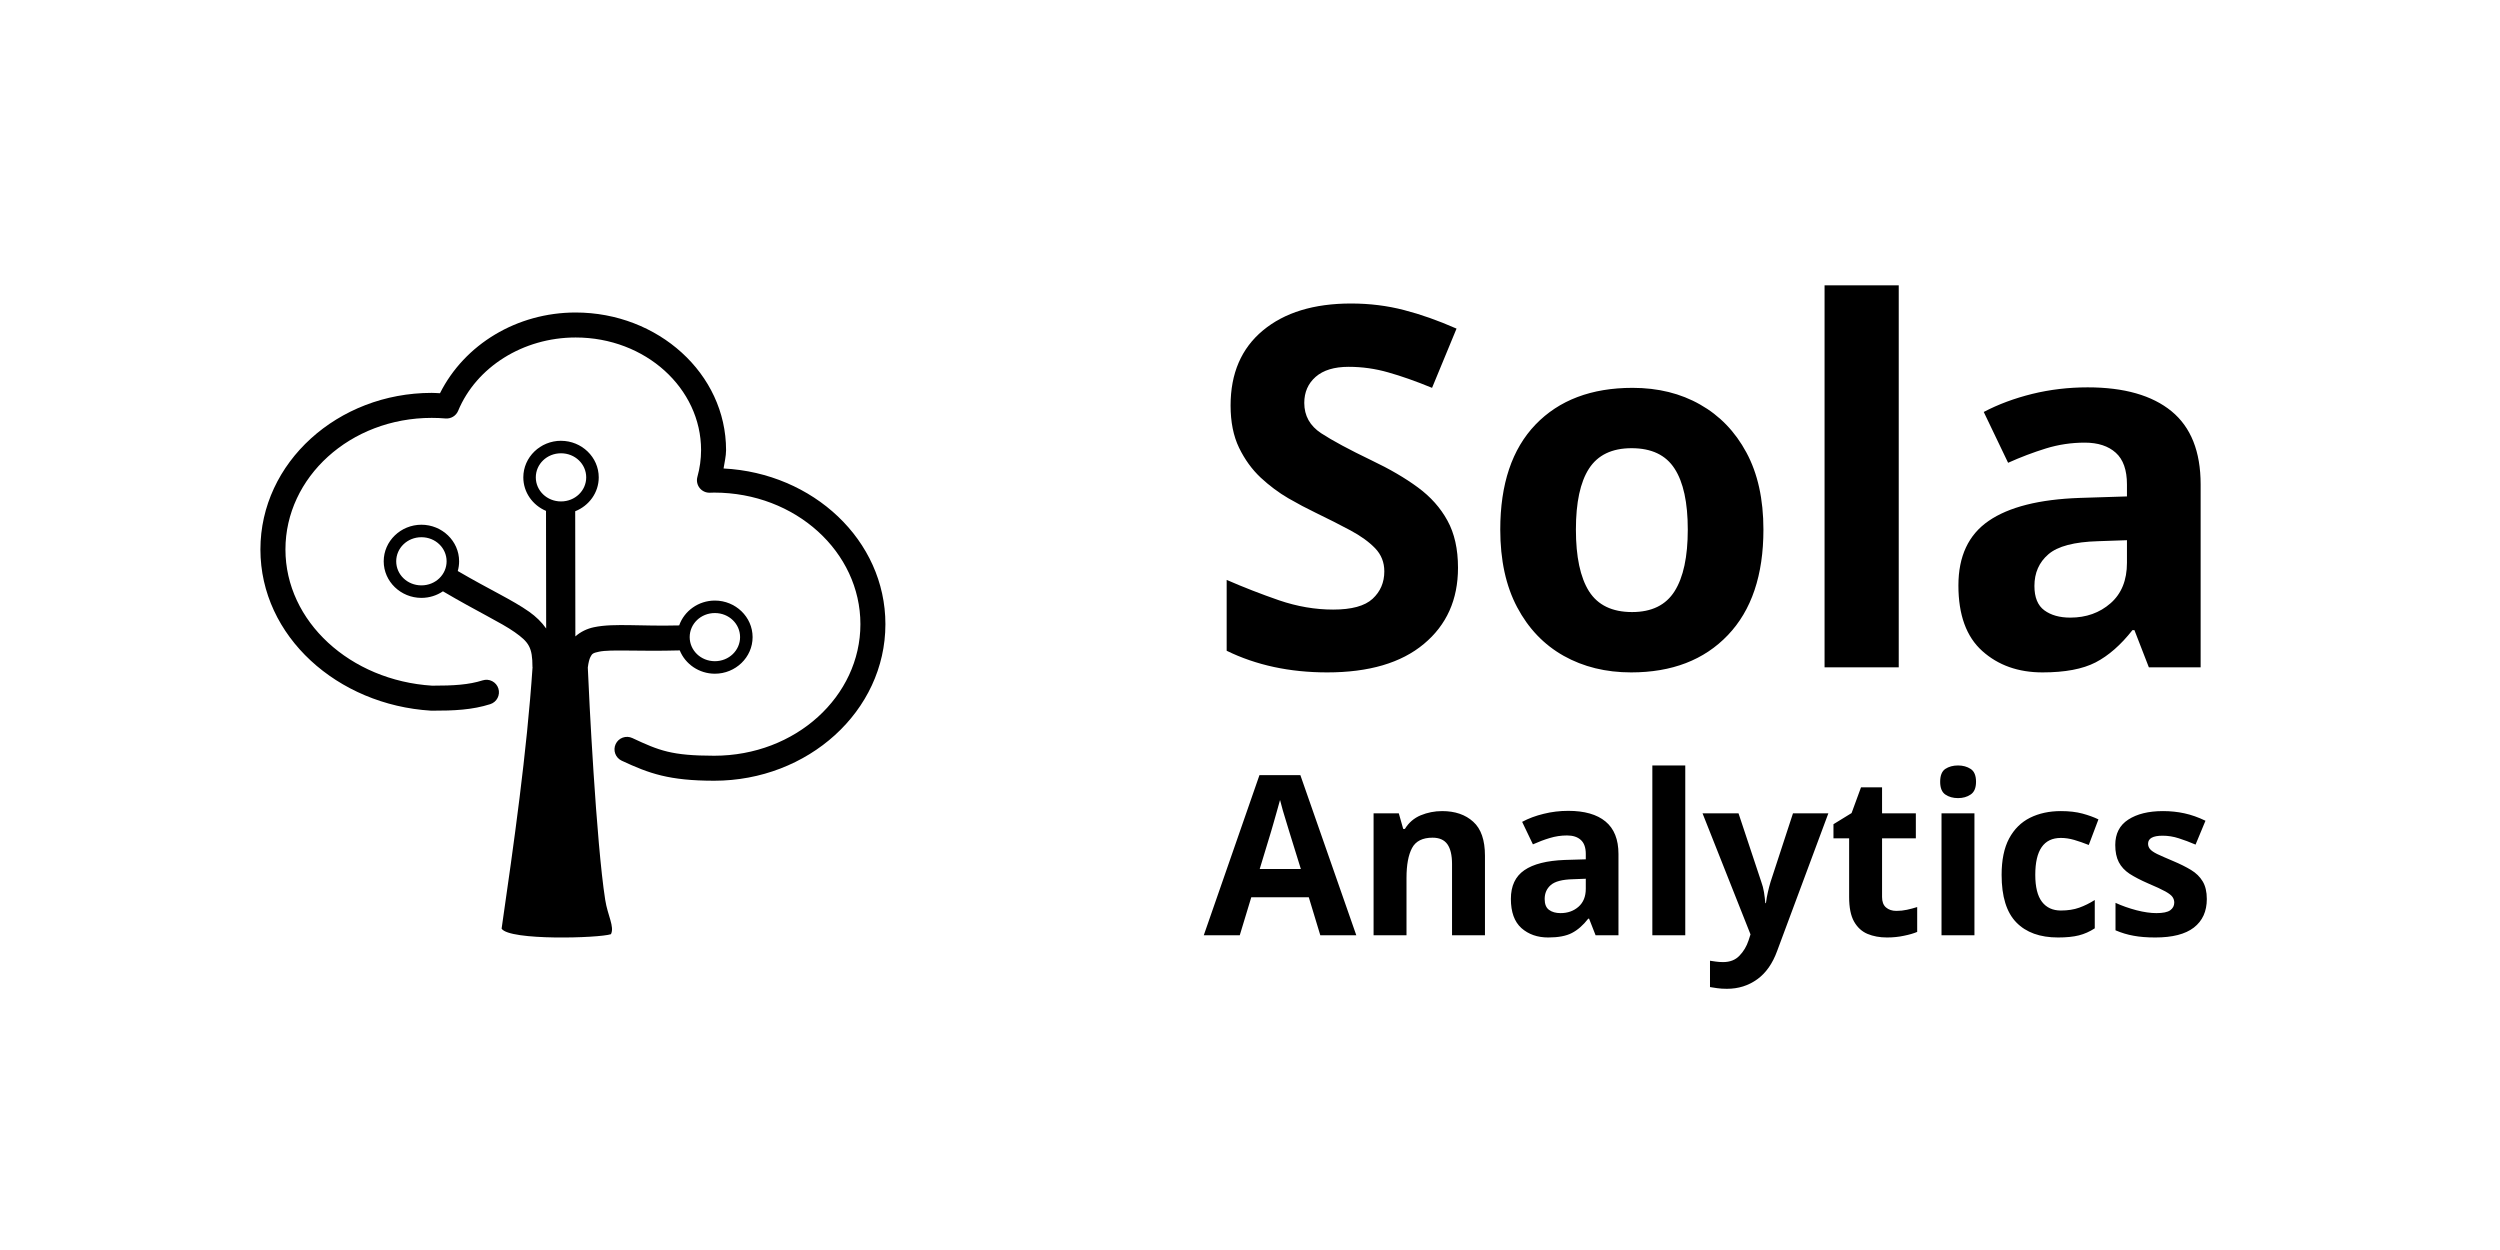
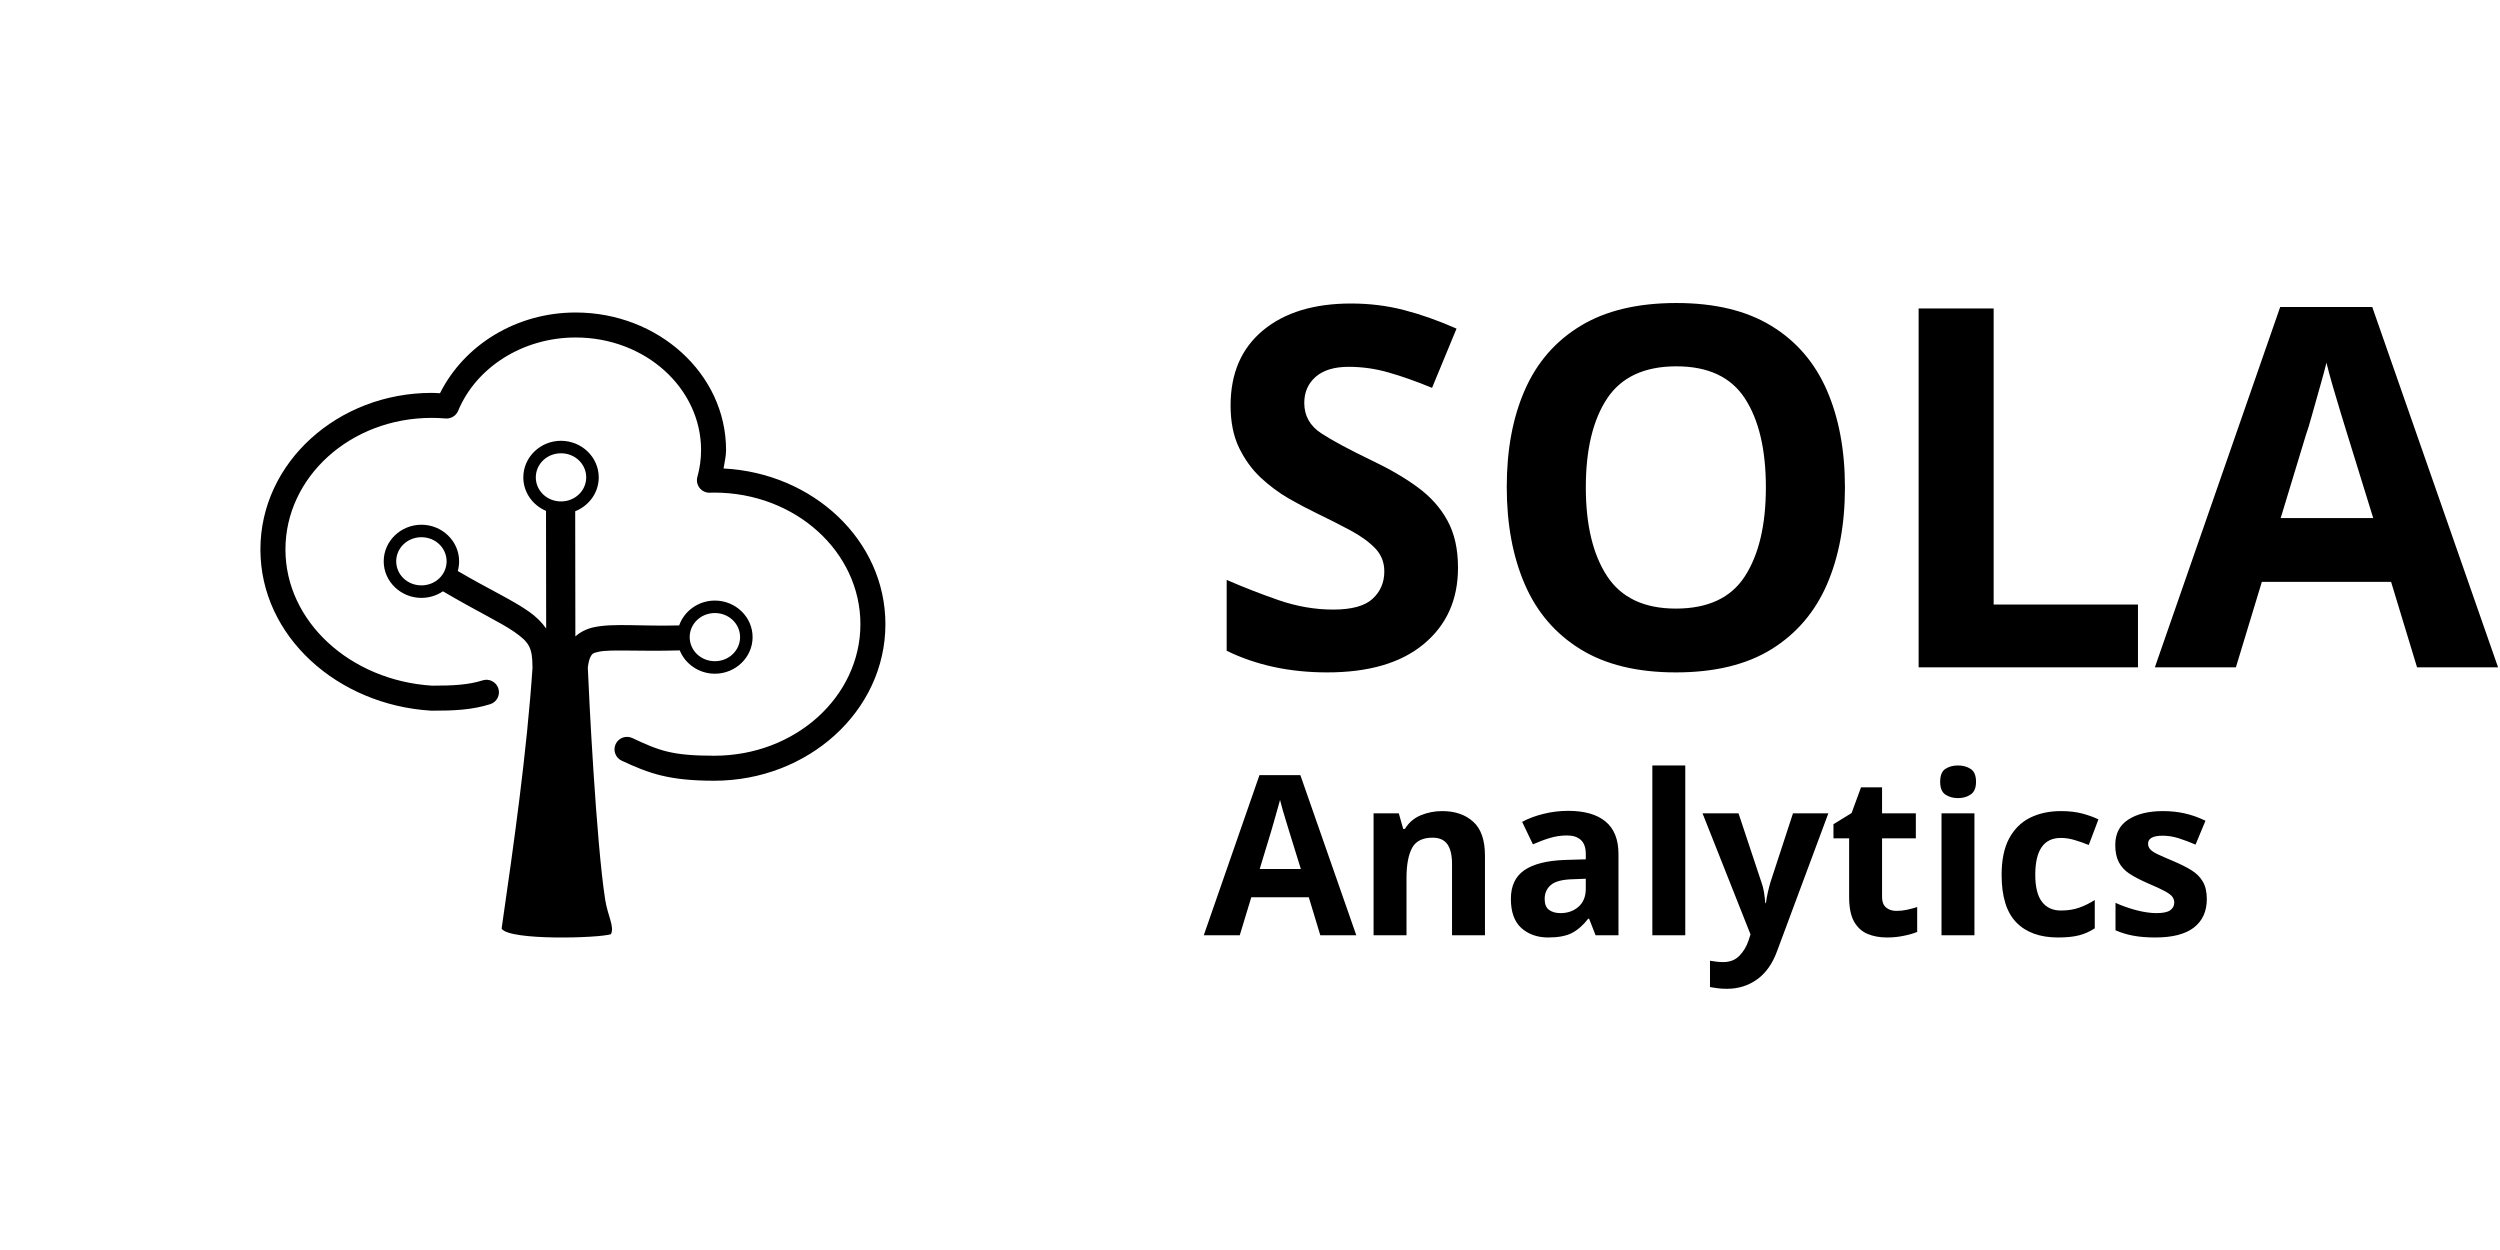
<svg xmlns="http://www.w3.org/2000/svg" xmlns:xlink="http://www.w3.org/1999/xlink" width="1200" height="600" viewBox="0 0 317.5 158.75" version="1.1" id="svg307762">
  <defs id="defs307759">
    <linearGradient id="linearGradient35393">
      <stop style="stop-color:#97caef;stop-opacity:1" offset="0" id="stop35389" />
      <stop style="stop-color:#cafefe;stop-opacity:0;" offset="1" id="stop35391" />
    </linearGradient>
    <linearGradient id="linearGradient31773">
      <stop style="stop-color:#97caef;stop-opacity:1;" offset="0" id="stop31769" />
      <stop style="stop-color:#44ede4;stop-opacity:1" offset="1" id="stop31771" />
    </linearGradient>
    <linearGradient id="linearGradient28095">
      <stop style="stop-color:#cafefe;stop-opacity:1" offset="0" id="stop28091" />
      <stop style="stop-color:#44ede4;stop-opacity:0;" offset="1" id="stop28093" />
    </linearGradient>
    <linearGradient id="linearGradient24909">
      <stop style="stop-color:#cafefe;stop-opacity:1;" offset="0" id="stop24905" />
      <stop style="stop-color:#97caef;stop-opacity:1" offset="1" id="stop24907" />
    </linearGradient>
    <linearGradient id="linearGradient21863">
      <stop style="stop-color:#97caef;stop-opacity:1;" offset="0" id="stop21859" />
      <stop style="stop-color:#44ede4;stop-opacity:1" offset="1" id="stop21861" />
    </linearGradient>
    <linearGradient id="linearGradient15143">
      <stop style="stop-color:#cafefe;stop-opacity:1" offset="0" id="stop15139" />
      <stop style="stop-color:#44ede4;stop-opacity:1" offset="1" id="stop15141" />
    </linearGradient>
    <linearGradient id="linearGradient49849">
      <stop style="stop-color:#cafefe;stop-opacity:1" offset="0" id="stop49845" />
      <stop style="stop-color:#97caef;stop-opacity:1" offset="1" id="stop49847" />
    </linearGradient>
    <linearGradient id="linearGradient41561">
      <stop style="stop-color:#97caef;stop-opacity:1;" offset="0" id="stop41557" />
      <stop style="stop-color:#44ede4;stop-opacity:1" offset="1" id="stop41559" />
    </linearGradient>
    <linearGradient id="linearGradient35493">
      <stop style="stop-color:#cafefe;stop-opacity:1" offset="0" id="stop35489" />
      <stop style="stop-color:#44ede4;stop-opacity:1" offset="1" id="stop35491" />
    </linearGradient>
    <linearGradient id="linearGradient35485">
      <stop style="stop-color:#44ede4;stop-opacity:1;" offset="0" id="stop35481" />
      <stop style="stop-color:#44ede4;stop-opacity:0;" offset="1" id="stop35483" />
    </linearGradient>
    <linearGradient xlink:href="#linearGradient35485" id="linearGradient35487" x1="-68.527" y1="49.742" x2="-65.352" y2="49.742" gradientUnits="userSpaceOnUse" />
    <linearGradient xlink:href="#linearGradient35493" id="linearGradient35495" x1="76.017" y1="13.13" x2="100.928" y2="28.007" gradientUnits="userSpaceOnUse" />
    <linearGradient xlink:href="#linearGradient41561" id="linearGradient41563" x1="101.476" y1="130.444" x2="123.389" y2="117.694" gradientUnits="userSpaceOnUse" />
    <linearGradient xlink:href="#linearGradient49849" id="linearGradient47105" x1="11.642" y1="81.962" x2="11.608" y2="105.922" gradientUnits="userSpaceOnUse" />
    <linearGradient xlink:href="#linearGradient35485" id="linearGradient1178" gradientUnits="userSpaceOnUse" x1="-68.527" y1="49.742" x2="-65.352" y2="49.742" gradientTransform="rotate(90,71.47422,79.50404)" />
    <linearGradient xlink:href="#linearGradient15143" id="linearGradient15145" x1="355.988" y1="78.502" x2="419" y2="113.502" gradientUnits="userSpaceOnUse" />
    <linearGradient xlink:href="#linearGradient21863" id="linearGradient21865" x1="356.395" y1="521.689" x2="419.604" y2="482.689" gradientUnits="userSpaceOnUse" />
    <linearGradient xlink:href="#linearGradient24909" id="linearGradient24911" x1="32" y1="258.5" x2="31.998" y2="335.5" gradientUnits="userSpaceOnUse" />
    <linearGradient xlink:href="#linearGradient28095" id="linearGradient28097" x1="132.821" y1="69.718" x2="132.821" y2="89.297" gradientUnits="userSpaceOnUse" />
    <linearGradient xlink:href="#linearGradient31773" id="linearGradient31775" x1="34.131" y1="129.381" x2="51.329" y2="139.435" gradientUnits="userSpaceOnUse" />
    <linearGradient xlink:href="#linearGradient35393" id="linearGradient35395" x1="32.119" y1="30.509" x2="49.373" y2="20.191" gradientUnits="userSpaceOnUse" />
  </defs>
  <g id="layer2" style="display:none">
    <path style="fill:#f5f5f5;stroke:none;stroke-width:3.175;stroke-linecap:round;stroke-linejoin:round;stroke-miterlimit:10;paint-order:markers fill stroke" id="rect1254" width="423.333" height="158.75" x="0" y="1.8873791e-15" d="m 10,0 h 403.333 a 10,10 45 0 1 10,10 v 138.75 a 10,10 135 0 1 -10,10 L 10,158.75 a 10,10 45 0 1 -10,-10 V 10 A 10,10 135 0 1 10,0 Z" />
  </g>
  <g id="layer8" style="display:none">
    <g id="layer3" style="display:inline">
      <path style="display:inline;fill:#cafefe;fill-opacity:1;stroke:none;stroke-width:0.265px;stroke-linecap:butt;stroke-linejoin:miter;stroke-opacity:1" d="M 79.363,79.441 79.376,0.212 10.586,39.818 l 10e-6,79.213" id="path989" transform="translate(-8.995838)" />
      <path style="display:inline;fill:#97caef;fill-opacity:1;stroke:none;stroke-width:0.265px;stroke-linecap:butt;stroke-linejoin:miter;stroke-opacity:1" d="M 148.166,119.031 79.376,158.638 10.586,119.031 79.363,79.441" id="path991" transform="translate(-8.995838)" />
      <path style="display:inline;fill:#44ede4;fill-opacity:1;stroke:none;stroke-width:0.265px;stroke-linecap:butt;stroke-linejoin:miter;stroke-opacity:1" d="m 79.376,0.212 -0.013,79.229 68.803,39.59 -1e-5,-79.213" id="path993" transform="translate(-8.995838)" />
    </g>
    <g id="layer1" transform="translate(-8.995838)" style="display:inline">
      <path style="display:inline;fill:none;fill-opacity:1;fill-rule:evenodd;stroke:#f5f5f5;stroke-width:6.19;stroke-linecap:square;stroke-linejoin:miter;stroke-miterlimit:10;stroke-dasharray:none;stroke-dashoffset:0;stroke-opacity:1;paint-order:fill markers stroke" id="path995" transform="matrix(-0.5136362,0,0,-0.5122201,260.152,181.8555)" d="m 343.294,349.62 -116.607,-67.323 a 17.321,17.321 60 0 1 -8.66,-15 l -2e-5,-134.646 a 17.321,17.321 120 0 1 8.66,-15 L 343.294,50.327 a 17.321,17.321 180 0 1 17.32,-3e-6 l 116.607,67.323 a 17.321,17.321 60 0 1 8.66,15 l 2e-5,134.646 a 17.321,17.321 120 0 1 -8.66,15 l -116.607,67.323 a 17.321,17.321 180 0 1 -17.321,0 z" />
      <path style="display:inline;fill:#f5f5f5;fill-opacity:1;fill-rule:evenodd;stroke:#f5f5f5;stroke-width:7.632;stroke-linecap:square;stroke-linejoin:miter;stroke-miterlimit:10;stroke-dasharray:none;stroke-dashoffset:0;stroke-opacity:1;paint-order:fill markers stroke" id="path1001" transform="matrix(-0.416182,0,0,-0.415874,225.8005,162.5914)" d="m 343.294,349.62 -116.607,-67.323 a 17.321,17.321 60 0 1 -8.66,-15 l -2e-5,-134.646 a 17.321,17.321 120 0 1 8.66,-15 L 343.294,50.327 a 17.321,17.321 180 0 1 17.32,-3e-6 l 116.607,67.323 a 17.321,17.321 60 0 1 8.66,15 l 2e-5,134.646 a 17.321,17.321 120 0 1 -8.66,15 l -116.607,67.323 a 17.321,17.321 180 0 1 -17.321,0 z" />
    </g>
    <g id="layer6" style="display:inline">
      <g id="g14148" transform="matrix(0.9921859,0,0,0.9644741,-6.870369,1.908388)" style="display:inline;stroke-width:1.022">
        <path style="display:inline;fill:none;stroke:#2167ba;stroke-width:3.787;stroke-linecap:butt;stroke-linejoin:miter;stroke-miterlimit:4;stroke-dasharray:none;stroke-opacity:1" d="m 78.985,94.992 -0.039,-30.532" id="path1007" />
        <path style="display:inline;fill:#2167ba;fill-opacity:1;stroke:none;stroke-width:2.164;stroke-linecap:butt;stroke-linejoin:miter;stroke-miterlimit:4;stroke-dasharray:none;stroke-opacity:1" d="m 75.375,85.646 c 2.371,-0.017 4.873,-0.03 7.041,-0.03 0.102,2.948 1.063,23.143 2.238,30.886 0.318,2.101 1.21,3.539 0.735,4.53 -1.522,0.526 -12.999,0.867 -13.988,-0.73 1.576,-11.228 3.25,-23.379 3.974,-34.658 z" id="path1009" />
        <path style="display:inline;fill:none;stroke:#2167ba;stroke-width:3.246;stroke-linecap:butt;stroke-linejoin:miter;stroke-miterlimit:4;stroke-dasharray:none;stroke-opacity:1" d="m 80.721,87.93 c 0,-7.756 2.725,-5.513 14.362,-5.953" id="path1011" />
        <path style="display:inline;fill:none;stroke:#2167ba;stroke-width:3.246;stroke-linecap:butt;stroke-linejoin:miter;stroke-miterlimit:4;stroke-dasharray:none;stroke-opacity:1" d="m 76.948,85.836 c 0,-5.851 -3.588,-6.049 -12.82,-11.737" id="path1013" />
        <ellipse style="display:inline;fill:none;fill-opacity:1;stroke:#2167ba;stroke-width:1.623;stroke-linecap:round;stroke-linejoin:round;stroke-miterlimit:4;stroke-dasharray:none;stroke-opacity:1;paint-order:markers fill stroke" id="ellipse1015" cx="61.142" cy="71.918" rx="4.024" ry="3.995" />
        <ellipse style="display:inline;fill:none;fill-opacity:1;stroke:#2167ba;stroke-width:1.623;stroke-linecap:round;stroke-linejoin:round;stroke-miterlimit:4;stroke-dasharray:none;stroke-opacity:1;paint-order:markers fill stroke" id="ellipse1017" cy="60.861" cx="79.002" rx="4.024" ry="3.995" />
        <ellipse style="display:inline;fill:none;fill-opacity:1;stroke:#2167ba;stroke-width:1.623;stroke-linecap:round;stroke-linejoin:round;stroke-miterlimit:4;stroke-dasharray:none;stroke-opacity:1;paint-order:markers fill stroke" id="ellipse1019" cy="81.905" cx="98.685" rx="4.024" ry="3.995" />
        <path id="path1021" style="display:inline;fill:none;fill-opacity:0;stroke:#2167ba;stroke-width:3.246;stroke-linecap:round;stroke-linejoin:round;stroke-miterlimit:4;stroke-dasharray:none;stroke-opacity:1;paint-order:markers fill stroke" d="m 87.443,96.687 c 3.492,1.68 5.543,2.478 11.146,2.486 11.218,8e-5 20.312,-8.495 20.312,-18.975 -9e-5,-10.48 -9.094,-18.975 -20.312,-18.975 -0.2,0.004 -0.4,0.009 -0.6,0.017 0.348,-1.298 0.525,-2.63 0.529,-3.968 -9e-5,-9.101 -7.901,-16.478 -17.647,-16.478 v 0 c -7.345,0.003 -13.919,4.253 -16.508,10.671 -0.633,-0.056 -1.268,-0.083 -1.904,-0.083 -11.218,-8.7e-5 -20.312,8.495 -20.312,18.975 9e-5,10.48 9.094,18.887 20.312,19.592 2.84,0.004 4.958,-0.111 7.003,-0.78" />
      </g>
    </g>
    <g id="layer4" style="display:inline">
      <path style="display:inline;fill:none;stroke:#000000;stroke-width:0.265px;stroke-linecap:butt;stroke-linejoin:miter;stroke-opacity:1" d="M 148.166,39.818 10.586,119.031 v 0" id="path12568" transform="translate(-8.995838)" />
      <path style="display:inline;fill:none;stroke:#000000;stroke-width:0.265px;stroke-linecap:butt;stroke-linejoin:miter;stroke-opacity:1" d="M 79.376,0.212 79.376,158.638" id="path13863" transform="translate(-8.995838)" />
      <path style="display:inline;fill:none;stroke:#000000;stroke-width:0.265px;stroke-linecap:butt;stroke-linejoin:miter;stroke-opacity:1" d="M 10.586,39.818 148.166,119.031" id="path14058" transform="translate(-8.995838)" />
    </g>
  </g>
  <g id="layer9" style="display:none">
    <g id="g53818" transform="translate(-8.995838)" style="display:inline">
      <path style="display:inline;fill:#f5f5f5;fill-opacity:1;fill-rule:evenodd;stroke:#f5f5f5;stroke-width:7.632;stroke-linecap:square;stroke-linejoin:miter;stroke-miterlimit:10;stroke-dasharray:none;stroke-dashoffset:0;stroke-opacity:1;paint-order:fill markers stroke" id="path53816" transform="matrix(-0.416182,0,0,-0.415874,226.9119,162.7166)" d="m 334.633,344.62 -99.287,-57.323 a 34.641,34.641 60 0 1 -17.321,-30 l -1e-5,-114.646 a 34.641,34.641 120 0 1 17.32,-30 l 99.287,-57.323 a 34.641,34.641 180 0 1 34.641,-5e-6 l 99.287,57.323 a 34.641,34.641 60 0 1 17.321,30 l 2e-5,114.646 a 34.641,34.641 120 0 1 -17.321,30 l -99.287,57.323 a 34.641,34.641 180 0 1 -34.641,0 z" />
    </g>
    <g id="g17947" transform="translate(-8.995838)" style="display:inline">
      <path style="display:inline;fill:#f5f5f5;fill-opacity:1;fill-rule:evenodd;stroke:#f5f5f5;stroke-width:8.507;stroke-linecap:square;stroke-linejoin:miter;stroke-miterlimit:10;stroke-dasharray:none;stroke-dashoffset:0;stroke-opacity:1;paint-order:fill markers stroke" id="path17945" transform="matrix(-0.373378,0,0,-0.3731017,211.935,154.1633)" d="m 334.633,344.62 -99.287,-57.323 a 34.641,34.641 60 0 1 -17.321,-30 l -1e-5,-114.646 a 34.641,34.641 120 0 1 17.32,-30 l 99.287,-57.323 a 34.641,34.641 180 0 1 34.641,-5e-6 l 99.287,57.323 a 34.641,34.641 60 0 1 17.321,30 l 2e-5,114.646 a 34.641,34.641 120 0 1 -17.321,30 l -99.287,57.323 a 34.641,34.641 180 0 1 -34.641,0 z" />
    </g>
    <g id="g31470" style="display:inline">
      <path id="path31462" style="display:inline;fill:url(#linearGradient47105);fill-opacity:1;stroke:none;stroke-width:0.265px;stroke-linecap:butt;stroke-linejoin:miter;stroke-opacity:1" d="m 71.437,2.646 c -2.863,9.11e-5 -5.726,0.74 -8.293,2.219 L 10.939,34.95 C 5.805,37.909 2.646,43.372 2.646,49.29 v 60.171 c 0,2.959 0.79,5.804 2.221,8.279 l 17.099,-9.852 a 13.24,13.243 0 0 1 -1.759,-6.584 V 57.475 a 13.24,13.243 0 0 1 6.62,-11.469 l 37.949,-21.914 a 13.24,13.243 0 0 1 6.657,-1.77 z" />
      <path id="path31464" style="display:inline;fill:url(#linearGradient41563);fill-opacity:1;stroke:none;stroke-width:0.265px;stroke-linecap:butt;stroke-linejoin:miter;stroke-opacity:1" d="m 120.849,107.858 a 13.24,13.243 0 0 1 -4.882,4.914 l -37.949,21.914 a 13.24,13.243 0 0 1 -13.24,0 l -37.949,-21.914 a 13.24,13.243 0 0 1 -4.862,-4.885 l -17.099,9.852 c 1.432,2.475 3.505,4.581 6.072,6.06 l 26.102,15.043 26.102,15.043 c 2.567,1.479 5.431,2.219 8.294,2.219 2.863,0 5.725,-0.74 8.293,-2.219 l 26.102,-15.043 26.102,-15.043 c 2.567,-1.479 4.64,-3.584 6.072,-6.059 z" />
      <path id="path31466" style="display:inline;fill:url(#linearGradient35495);fill-opacity:1;stroke:none;stroke-width:0.265px;stroke-linecap:butt;stroke-linejoin:miter;stroke-opacity:1" d="m 71.437,2.646 -0.003,19.676 a 13.24,13.243 0 0 1 6.583,1.77 l 37.949,21.914 a 13.24,13.243 0 0 1 6.62,11.469 v 43.829 a 13.24,13.243 0 0 1 -1.74,6.553 l 17.161,9.884 c 1.432,-2.475 2.222,-5.321 2.222,-8.28 V 49.29 c -1e-5,-5.918 -3.159,-11.381 -8.294,-14.339 L 105.833,19.908 79.731,4.865 C 77.163,3.385 74.3,2.646 71.437,2.646 Z" />
    </g>
  </g>
  <g id="g1424" style="display:none">
    <g id="g74272">
      <path id="path1418" style="display:inline;fill:#cafefe;fill-opacity:1;stroke:none;stroke-width:1px;stroke-linecap:butt;stroke-linejoin:miter;stroke-opacity:1" d="m 269.998,10 c -10.82,3.44e-4 -21.64,2.795 -31.342,8.387 L 41.346,132.096 C 21.941,143.279 10,163.925 10,186.291 V 413.711 C 10,424.894 12.984,435.645 18.395,445 L 66.336,417.379 A 54.489,54.449 0 0 1 59.342,390.773 V 210.57 A 54.489,54.449 0 0 1 86.586,163.416 L 242.762,73.314 a 54.489,54.449 0 0 1 27.227,-7.293 z" transform="scale(0.2645833)" />
      <path id="path1420" style="display:inline;fill:#97caef;fill-opacity:1;stroke:none;stroke-width:1px;stroke-linecap:butt;stroke-linejoin:miter;stroke-opacity:1" d="M 66.336,417.379 18.395,445 c 5.411,9.355 13.249,17.313 22.951,22.904 l 98.656,56.855 98.654,56.854 c 9.702,5.592 20.524,8.387 31.346,8.387 10.821,0 21.639,-2.795 31.342,-8.387 l 98.654,-56.854 98.656,-56.855 c 9.701,-5.591 17.538,-13.547 22.949,-22.9 l -47.902,-27.59 a 54.489,54.449 0 0 1 -20.275,20.514 L 297.25,528.027 a 54.489,54.449 0 0 1 -54.488,0 L 86.586,437.928 a 54.489,54.449 0 0 1 -20.25,-20.549 z" transform="scale(0.2645833)" />
      <path id="path1422" style="display:inline;fill:#44ede4;fill-opacity:1;stroke:none;stroke-width:1px;stroke-linecap:butt;stroke-linejoin:miter;stroke-opacity:1" d="m 269.998,10 -0.01,56.021 A 54.489,54.449 0 0 1 297.25,73.314 l 156.176,90.102 a 54.489,54.449 0 0 1 27.244,47.154 v 180.203 a 54.489,54.449 0 0 1 -6.973,26.641 l 47.906,27.59 C 527.016,435.648 530,424.896 530,413.711 V 186.291 c -4e-5,-22.366 -11.941,-43.012 -31.346,-54.195 L 399.998,75.24 301.344,18.387 C 291.641,12.795 280.82,10 269.998,10 Z" transform="scale(0.2645833)" />
    </g>
  </g>
  <g id="layer10" style="display:none">
    <g id="layer11" style="display:inline">
      <g id="g74280" style="display:inline">
        <path id="path74274" style="display:inline;fill:#cafefe;fill-opacity:1;stroke:none;stroke-width:1px;stroke-linecap:butt;stroke-linejoin:miter;stroke-opacity:1" d="m 269.998,10 c -10.82,3.44e-4 -21.64,2.795 -31.342,8.387 L 41.346,132.096 C 21.941,143.279 10,163.925 10,186.291 V 413.711 C 10,424.894 12.984,435.645 18.395,445 L 66.336,417.379 A 54.489,54.449 0 0 1 59.342,390.773 V 210.57 A 54.489,54.449 0 0 1 86.586,163.416 L 242.762,73.314 a 54.489,54.449 0 0 1 27.227,-7.293 z" transform="scale(0.2645833)" />
        <path id="path74276" style="display:inline;fill:#97caef;fill-opacity:1;stroke:none;stroke-width:1px;stroke-linecap:butt;stroke-linejoin:miter;stroke-opacity:1" d="M 66.336,417.379 18.395,445 c 5.411,9.355 13.249,17.313 22.951,22.904 l 98.656,56.855 98.654,56.854 c 9.702,5.592 20.524,8.387 31.346,8.387 10.821,0 21.639,-2.795 31.342,-8.387 l 98.654,-56.854 98.656,-56.855 c 9.701,-5.591 17.538,-13.547 22.949,-22.9 l -47.902,-27.59 a 54.489,54.449 0 0 1 -20.275,20.514 L 297.25,528.027 a 54.489,54.449 0 0 1 -54.488,0 L 86.586,437.928 a 54.489,54.449 0 0 1 -20.25,-20.549 z" transform="scale(0.2645833)" />
        <path id="path74278" style="display:inline;fill:#44ede4;fill-opacity:1;stroke:none;stroke-width:1px;stroke-linecap:butt;stroke-linejoin:miter;stroke-opacity:1" d="m 269.998,10 -0.01,56.021 A 54.489,54.449 0 0 1 297.25,73.314 l 156.176,90.102 a 54.489,54.449 0 0 1 27.244,47.154 v 180.203 a 54.489,54.449 0 0 1 -6.973,26.641 l 47.906,27.59 C 527.016,435.648 530,424.896 530,413.711 V 186.291 c -4e-5,-22.366 -11.941,-43.012 -31.346,-54.195 L 399.998,75.24 301.344,18.387 C 291.641,12.795 280.82,10 269.998,10 Z" transform="scale(0.2645833)" />
      </g>
    </g>
    <g id="g14974" style="display:inline">
      <g id="g14972" style="display:inline">
        <path id="path14966" style="display:inline;fill:url(#linearGradient24911);fill-opacity:1;stroke:none;stroke-width:1px;stroke-linecap:butt;stroke-linejoin:miter;stroke-opacity:1" d="m 269.998,10 c -10.82,3.44e-4 -21.64,2.795 -31.342,8.387 L 41.346,132.096 C 21.941,143.279 10,163.925 10,186.291 V 413.711 C 10,424.894 12.984,435.645 18.395,445 L 66.336,417.379 A 54.489,54.449 0 0 1 59.342,390.773 V 210.57 A 54.489,54.449 0 0 1 86.586,163.416 L 242.762,73.314 a 54.489,54.449 0 0 1 27.227,-7.293 z" transform="scale(0.2645833)" />
        <path id="path14968" style="display:inline;fill:url(#linearGradient21865);fill-opacity:1;stroke:none;stroke-width:1px;stroke-linecap:butt;stroke-linejoin:miter;stroke-opacity:1" d="M 66.336,417.379 18.395,445 c 5.411,9.355 13.249,17.313 22.951,22.904 l 98.656,56.855 98.654,56.854 c 9.702,5.592 20.524,8.387 31.346,8.387 10.821,0 21.639,-2.795 31.342,-8.387 l 98.654,-56.854 98.656,-56.855 c 9.701,-5.591 17.538,-13.547 22.949,-22.9 l -47.902,-27.59 a 54.489,54.449 0 0 1 -20.275,20.514 L 297.25,528.027 a 54.489,54.449 0 0 1 -54.488,0 L 86.586,437.928 a 54.489,54.449 0 0 1 -20.25,-20.549 z" transform="scale(0.2645833)" />
        <path id="path14970" style="display:inline;fill:url(#linearGradient15145);fill-opacity:1;stroke:none;stroke-width:1px;stroke-linecap:butt;stroke-linejoin:miter;stroke-opacity:1" d="m 269.998,10 -0.01,56.021 A 54.489,54.449 0 0 1 297.25,73.314 l 156.176,90.102 a 54.489,54.449 0 0 1 27.244,47.154 v 180.203 a 54.489,54.449 0 0 1 -6.973,26.641 l 47.906,27.59 C 527.016,435.648 530,424.896 530,413.711 V 186.291 c -4e-5,-22.366 -11.941,-43.012 -31.346,-54.195 L 399.998,75.24 301.344,18.387 C 291.641,12.795 280.82,10 269.998,10 Z" transform="scale(0.2645833)" />
      </g>
    </g>
    <g id="g1354" style="display:inline">
      <path id="path1346" style="display:inline;fill:#44ede4;fill-opacity:1;stroke:none;stroke-width:0.265px;stroke-linecap:butt;stroke-linejoin:miter;stroke-opacity:1" d="m 71.438,156.104 c 2.863,-9e-5 5.726,-0.74 8.293,-2.219 l 52.205,-30.085 c 5.134,-2.959 8.294,-8.421 8.294,-14.339 V 49.289 c 0,-2.959 -0.789,-5.803 -2.221,-8.279 l -12.684,7.308 a 14.417,14.406 0 0 1 1.851,7.039 v 47.679 a 14.417,14.406 0 0 1 -7.208,12.476 l -41.322,23.839 a 14.417,14.406 0 0 1 -7.204,1.93 z" />
      <path id="path1348" style="display:inline;fill:#cafefe;fill-opacity:1;stroke:none;stroke-width:0.265px;stroke-linecap:butt;stroke-linejoin:miter;stroke-opacity:1" d="m 125.324,48.318 12.684,-7.308 c -1.432,-2.475 -3.505,-4.581 -6.072,-6.06 L 105.833,19.907 79.731,4.865 c -2.567,-1.479 -5.43,-2.219 -8.294,-2.219 -2.863,0 -5.725,0.74 -8.293,2.219 L 37.042,19.907 10.939,34.95 c -2.567,1.479 -4.64,3.584 -6.072,6.059 l 12.674,7.3 a 14.417,14.406 0 0 1 5.365,-5.428 L 64.228,19.043 a 14.417,14.406 0 0 1 14.417,0 L 119.966,42.882 a 14.417,14.406 0 0 1 5.358,5.437 z" />
      <path id="path1350" style="display:inline;fill:#97caef;fill-opacity:1;stroke:none;stroke-width:0.265px;stroke-linecap:butt;stroke-linejoin:miter;stroke-opacity:1" d="m 71.438,156.104 0.003,-14.822 a 14.417,14.406 0 0 1 -7.213,-1.93 L 22.906,115.513 A 14.417,14.406 0 0 1 15.698,103.037 V 55.358 a 14.417,14.406 0 0 1 1.845,-7.049 L 4.867,41.009 C 3.435,43.485 2.646,46.33 2.646,49.289 V 109.46 c 1.06e-5,5.918 3.159,11.38 8.294,14.339 l 26.103,15.043 26.102,15.042 c 2.567,1.48 5.43,2.219 8.294,2.219 z" />
    </g>
    <g id="g27531" style="display:none">
      <path id="path27525" style="display:inline;fill:url(#linearGradient28097);fill-opacity:1;stroke:none;stroke-width:0.265px;stroke-linecap:butt;stroke-linejoin:miter;stroke-opacity:1" d="m 71.438,156.104 c 2.863,-9e-5 5.726,-0.74 8.293,-2.219 l 52.205,-30.085 c 5.134,-2.959 8.294,-8.421 8.294,-14.339 V 49.289 c 0,-2.959 -0.789,-5.803 -2.221,-8.279 l -12.684,7.308 a 14.417,14.406 0 0 1 1.851,7.039 v 47.679 a 14.417,14.406 0 0 1 -7.208,12.476 l -41.322,23.839 a 14.417,14.406 0 0 1 -7.204,1.93 z" />
      <path id="path27527" style="display:inline;fill:url(#linearGradient35395);fill-opacity:1;stroke:none;stroke-width:0.265px;stroke-linecap:butt;stroke-linejoin:miter;stroke-opacity:1" d="m 125.324,48.318 12.684,-7.308 c -1.432,-2.475 -3.505,-4.581 -6.072,-6.06 L 105.833,19.907 79.731,4.865 c -2.567,-1.479 -5.43,-2.219 -8.294,-2.219 -2.863,0 -5.725,0.74 -8.293,2.219 L 37.042,19.907 10.939,34.95 c -2.567,1.479 -4.64,3.584 -6.072,6.059 l 12.674,7.3 a 14.417,14.406 0 0 1 5.365,-5.428 L 64.228,19.043 a 14.417,14.406 0 0 1 14.417,0 L 119.966,42.882 a 14.417,14.406 0 0 1 5.358,5.437 z" />
      <path id="path27529" style="display:inline;fill:url(#linearGradient31775);fill-opacity:1;stroke:none;stroke-width:0.265px;stroke-linecap:butt;stroke-linejoin:miter;stroke-opacity:1" d="m 71.438,156.104 0.003,-14.822 a 14.417,14.406 0 0 1 -7.213,-1.93 L 22.906,115.513 A 14.417,14.406 0 0 1 15.698,103.037 V 55.358 a 14.417,14.406 0 0 1 1.845,-7.049 L 4.867,41.009 C 3.435,43.485 2.646,46.33 2.646,49.289 V 109.46 c 1.06e-5,5.918 3.159,11.38 8.294,14.339 l 26.103,15.043 26.102,15.042 c 2.567,1.48 5.43,2.219 8.294,2.219 z" />
    </g>
    <g id="layer12" style="display:none">
      <path id="path74294" style="display:inline;fill:#97caef;fill-opacity:1;stroke:none;stroke-width:0.265px;stroke-linecap:butt;stroke-linejoin:miter;stroke-opacity:1" d="m 71.437,2.646 c -2.863,9.1e-5 -5.726,0.74 -8.293,2.219 L 10.939,34.95 C 5.805,37.909 2.646,43.372 2.646,49.289 v 60.172 c 0,2.959 0.789,5.803 2.221,8.279 L 17.551,110.431 A 14.417,14.406 0 0 1 15.701,103.392 V 55.713 A 14.417,14.406 0 0 1 22.909,43.237 L 64.231,19.398 a 14.417,14.406 0 0 1 7.204,-1.93 z" />
      <path id="path74296" style="display:inline;fill:#44ede4;fill-opacity:1;stroke:none;stroke-width:0.265px;stroke-linecap:butt;stroke-linejoin:miter;stroke-opacity:1" d="m 17.551,110.431 -12.684,7.308 c 1.432,2.475 3.505,4.581 6.072,6.06 l 26.103,15.043 26.102,15.042 c 2.567,1.479 5.43,2.219 8.294,2.219 2.863,0 5.725,-0.74 8.293,-2.219 l 26.102,-15.042 26.103,-15.043 c 2.567,-1.479 4.64,-3.584 6.072,-6.059 l -12.674,-7.3 a 14.417,14.406 0 0 1 -5.365,5.428 l -41.322,23.839 a 14.417,14.406 0 0 1 -14.417,0 L 22.909,115.868 a 14.417,14.406 0 0 1 -5.358,-5.437 z" />
      <path id="path74298" style="display:inline;fill:#cafefe;fill-opacity:1;stroke:none;stroke-width:0.265px;stroke-linecap:butt;stroke-linejoin:miter;stroke-opacity:1" d="m 71.437,2.646 -0.003,14.822 a 14.417,14.406 0 0 1 7.213,1.93 L 119.969,43.237 a 14.417,14.406 0 0 1 7.208,12.476 v 47.679 a 14.417,14.406 0 0 1 -1.845,7.049 l 12.675,7.3 c 1.432,-2.475 2.222,-5.32 2.222,-8.28 V 49.289 c -1e-5,-5.918 -3.159,-11.38 -8.294,-14.339 L 105.833,19.907 79.731,4.865 C 77.163,3.385 74.3,2.646 71.437,2.646 Z" />
    </g>
    <g id="g1364" style="display:none">
      <g id="g1362" style="display:inline" transform="rotate(180,71.4375,79.375)">
        <path id="path1356" style="display:inline;fill:#cafefe;fill-opacity:1;stroke:none;stroke-width:1px;stroke-linecap:butt;stroke-linejoin:miter;stroke-opacity:1" d="m 269.998,10 c -10.82,3.44e-4 -21.64,2.795 -31.342,8.387 L 41.346,132.096 C 21.941,143.279 10,163.925 10,186.291 V 413.711 C 10,424.894 12.984,435.645 18.395,445 L 66.336,417.379 A 54.489,54.449 0 0 1 59.342,390.773 V 210.57 A 54.489,54.449 0 0 1 86.586,163.416 L 242.762,73.314 a 54.489,54.449 0 0 1 27.227,-7.293 z" transform="scale(0.2645833)" />
        <path id="path1358" style="display:inline;fill:#97caef;fill-opacity:1;stroke:none;stroke-width:1px;stroke-linecap:butt;stroke-linejoin:miter;stroke-opacity:1" d="M 66.336,417.379 18.395,445 c 5.411,9.355 13.249,17.313 22.951,22.904 l 98.656,56.855 98.654,56.854 c 9.702,5.592 20.524,8.387 31.346,8.387 10.821,0 21.639,-2.795 31.342,-8.387 l 98.654,-56.854 98.656,-56.855 c 9.701,-5.591 17.538,-13.547 22.949,-22.9 l -47.902,-27.59 a 54.489,54.449 0 0 1 -20.275,20.514 L 297.25,528.027 a 54.489,54.449 0 0 1 -54.488,0 L 86.586,437.928 a 54.489,54.449 0 0 1 -20.25,-20.549 z" transform="scale(0.2645833)" />
        <path id="path1360" style="display:inline;fill:#44ede4;fill-opacity:1;stroke:none;stroke-width:1px;stroke-linecap:butt;stroke-linejoin:miter;stroke-opacity:1" d="m 269.998,10 -0.01,56.021 A 54.489,54.449 0 0 1 297.25,73.314 l 156.176,90.102 a 54.489,54.449 0 0 1 27.244,47.154 v 180.203 a 54.489,54.449 0 0 1 -6.973,26.641 l 47.906,27.59 C 527.016,435.648 530,424.896 530,413.711 V 186.291 c -4e-5,-22.366 -11.941,-43.012 -31.346,-54.195 L 399.998,75.24 301.344,18.387 C 291.641,12.795 280.82,10 269.998,10 Z" transform="scale(0.2645833)" />
      </g>
    </g>
    <g id="layer13" style="display:none">
      <path id="path74302" style="display:inline;fill:#44ede4;fill-opacity:1;stroke:none;stroke-width:0.265px;stroke-linecap:butt;stroke-linejoin:miter;stroke-opacity:1" d="m 71.437,2.646 c -2.863,9.1e-5 -5.726,0.74 -8.293,2.219 L 10.939,34.95 C 5.805,37.909 2.646,43.372 2.646,49.289 v 60.172 c 0,2.959 0.789,5.803 2.221,8.279 L 17.551,110.431 A 14.417,14.406 0 0 1 15.701,103.392 V 55.713 A 14.417,14.406 0 0 1 22.909,43.237 L 64.231,19.398 a 14.417,14.406 0 0 1 7.204,-1.93 z" />
      <path id="path74304" style="display:inline;fill:#cafefe;fill-opacity:1;stroke:none;stroke-width:0.265px;stroke-linecap:butt;stroke-linejoin:miter;stroke-opacity:1" d="m 17.551,110.431 -12.684,7.308 c 1.432,2.475 3.505,4.581 6.072,6.06 l 26.103,15.043 26.102,15.042 c 2.567,1.479 5.43,2.219 8.294,2.219 2.863,0 5.725,-0.74 8.293,-2.219 l 26.102,-15.042 26.103,-15.043 c 2.567,-1.479 4.64,-3.584 6.072,-6.059 l -12.674,-7.3 a 14.417,14.406 0 0 1 -5.365,5.428 l -41.322,23.839 a 14.417,14.406 0 0 1 -14.417,0 L 22.909,115.868 a 14.417,14.406 0 0 1 -5.358,-5.437 z" />
      <path id="path74306" style="display:inline;fill:#97caef;fill-opacity:1;stroke:none;stroke-width:0.265px;stroke-linecap:butt;stroke-linejoin:miter;stroke-opacity:1" d="m 71.437,2.646 -0.003,14.822 a 14.417,14.406 0 0 1 7.213,1.93 L 119.969,43.237 a 14.417,14.406 0 0 1 7.208,12.476 v 47.679 a 14.417,14.406 0 0 1 -1.845,7.049 l 12.675,7.3 c 1.432,-2.475 2.222,-5.32 2.222,-8.28 V 49.289 c -1e-5,-5.918 -3.159,-11.38 -8.294,-14.339 L 105.833,19.907 79.731,4.865 C 77.163,3.385 74.3,2.646 71.437,2.646 Z" />
    </g>
    <g id="g1374" style="display:none">
      <path id="path1366" style="display:inline;fill:#97caef;fill-opacity:1;stroke:none;stroke-width:0.265px;stroke-linecap:butt;stroke-linejoin:miter;stroke-opacity:1" d="m 71.438,156.104 c 2.863,-9e-5 5.726,-0.74 8.293,-2.219 l 52.205,-30.085 c 5.134,-2.959 8.294,-8.421 8.294,-14.339 V 49.289 c 0,-2.959 -0.789,-5.803 -2.221,-8.279 l -12.684,7.308 a 14.417,14.406 0 0 1 1.851,7.039 v 47.679 a 14.417,14.406 0 0 1 -7.208,12.476 l -41.322,23.839 a 14.417,14.406 0 0 1 -7.204,1.93 z" />
      <path id="path1368" style="display:inline;fill:#44ede4;fill-opacity:1;stroke:none;stroke-width:0.265px;stroke-linecap:butt;stroke-linejoin:miter;stroke-opacity:1" d="m 125.324,48.318 12.684,-7.308 c -1.432,-2.475 -3.505,-4.581 -6.072,-6.06 L 105.833,19.907 79.731,4.865 c -2.567,-1.479 -5.43,-2.219 -8.294,-2.219 -2.863,0 -5.725,0.74 -8.293,2.219 L 37.042,19.907 10.939,34.95 c -2.567,1.479 -4.64,3.584 -6.072,6.059 l 12.674,7.3 a 14.417,14.406 0 0 1 5.365,-5.428 L 64.228,19.043 a 14.417,14.406 0 0 1 14.417,0 L 119.966,42.882 a 14.417,14.406 0 0 1 5.358,5.437 z" />
      <path id="path1370" style="display:inline;fill:#cafefe;fill-opacity:1;stroke:none;stroke-width:0.265px;stroke-linecap:butt;stroke-linejoin:miter;stroke-opacity:1" d="m 71.438,156.104 0.003,-14.822 a 14.417,14.406 0 0 1 -7.213,-1.93 L 22.906,115.513 A 14.417,14.406 0 0 1 15.698,103.037 V 55.358 a 14.417,14.406 0 0 1 1.845,-7.049 L 4.867,41.009 C 3.435,43.485 2.646,46.33 2.646,49.289 V 109.46 c 1.06e-5,5.918 3.159,11.38 8.294,14.339 l 26.103,15.043 26.102,15.042 c 2.567,1.48 5.43,2.219 8.294,2.219 z" />
    </g>
  </g>
  <g id="g54721" style="display:inline">
    <path id="path66507" style="color:#000000;fill:#000000;fill-opacity:1;stroke-width:1;-inkscape-stroke:none" d="m 73.103,39.688 c -7.456,0.003 -14.107,4.044 -17.225,10.253 -0.35,-0.015 -0.701,-0.045 -1.051,-0.045 -11.916,-9e-5 -21.755,8.834 -21.755,19.883 9.8e-5,11.049 9.805,19.752 21.657,20.475 a 1.589,1.587 0 0 0 0.096,0.004 c 2.862,0.004 5.153,-0.103 7.434,-0.828 A 1.588,1.587 0 0 0 63.293,87.439 1.588,1.587 0 0 0 61.298,86.405 C 59.533,86.966 57.627,87.083 54.884,87.081 44.482,86.429 36.251,78.928 36.251,69.779 36.251,60.619 44.47,53.071 54.828,53.071 c 0.587,0 1.171,0.024 1.753,0.074 a 1.589,1.587 0 0 0 1.604,-0.974 c 2.3,-5.539 8.225,-9.308 14.921,-9.31 8.896,1.16e-4 15.931,6.473 15.931,14.303 -0.003,1.147 -0.161,2.289 -0.469,3.404 a 1.589,1.587 0 0 0 1.598,2.007 c 0.166,-0.007 0.344,-0.012 0.529,-0.015 0.003,0 0.006,0 0.008,0 10.353,0.004 18.569,7.552 18.569,16.71 -9e-5,9.16 -8.219,16.708 -18.575,16.709 -5.416,-0.007 -6.969,-0.648 -10.394,-2.248 a 1.588,1.587 0 0 0 -2.113,0.766 1.588,1.587 0 0 0 0.766,2.111 c 3.508,1.639 6.028,2.538 11.737,2.546 a 1.589,1.587 0 0 0 0.002,0 c 11.916,8.5e-5 21.752,-8.834 21.752,-19.883 -9e-5,-10.67 -9.195,-19.195 -20.555,-19.774 0.117,-0.776 0.317,-1.542 0.319,-2.327 a 1.589,1.587 0 0 0 0,-5.29e-4 1.589,1.587 0 0 0 0,-5.29e-4 1.589,1.587 0 0 0 0,-5.29e-4 1.589,1.587 0 0 0 0,-5.29e-4 1.589,1.587 0 0 0 0,-5.29e-4 1.589,1.587 0 0 0 0,-5.29e-4 1.589,1.587 0 0 0 0,-5.29e-4 1.589,1.587 0 0 0 0,-5.29e-4 C 92.212,47.443 83.56,39.688 73.106,39.688 a 1.589,1.587 0 0 0 -0.002,0 z m -1.855,16.291 c -2.62,0 -4.787,2.074 -4.787,4.645 0,1.909 1.194,3.543 2.882,4.259 l 0.02,14.937 c -0.57,-0.813 -1.297,-1.518 -2.161,-2.128 -2.128,-1.503 -5.001,-2.794 -9.066,-5.172 0.112,-0.393 0.172,-0.807 0.172,-1.234 0,-2.572 -2.167,-4.645 -4.787,-4.645 -2.62,0 -4.79,2.074 -4.79,4.645 0,2.572 2.17,4.645 4.79,4.645 1.011,0 1.954,-0.309 2.732,-0.835 4.34,2.561 7.39,3.97 9.115,5.188 1.801,1.272 2.255,1.935 2.255,4.422 h 0.013 c -0.726,10.823 -2.377,22.467 -3.932,33.232 0.981,1.54 12.375,1.211 13.887,0.704 0.472,-0.955 -0.413,-2.342 -0.73,-4.368 -1.144,-7.32 -2.078,-26.082 -2.21,-29.499 0.082,-0.643 0.201,-1.08 0.325,-1.324 0.223,-0.44 0.323,-0.522 1.106,-0.687 1.48,-0.312 4.909,-0.014 10.247,-0.163 0.7,1.735 2.447,2.961 4.461,2.961 2.62,0 4.79,-2.074 4.79,-4.645 0,-2.572 -2.17,-4.645 -4.79,-4.645 -2.089,0 -3.891,1.318 -4.535,3.156 -2.42,0.06 -4.404,-0.003 -6.088,-0.032 -1.889,-0.032 -3.403,-0.02 -4.741,0.262 -0.854,0.18 -1.692,0.574 -2.355,1.166 l -0.02,-15.895 c 1.743,-0.691 2.989,-2.353 2.989,-4.302 0,-2.572 -2.17,-4.645 -4.79,-4.645 z m 0,1.588 c 1.792,0 3.201,1.375 3.201,3.058 0,1.683 -1.409,3.057 -3.201,3.057 -1.792,0 -3.201,-1.374 -3.201,-3.057 0,-1.683 1.409,-3.058 3.201,-3.058 z M 53.52,68.227 c 1.792,0 3.199,1.375 3.199,3.058 0,1.683 -1.407,3.057 -3.199,3.057 -1.792,0 -3.201,-1.374 -3.201,-3.057 0,-1.683 1.409,-3.058 3.201,-3.058 z m 37.269,9.63 c 1.792,0 3.201,1.374 3.201,3.057 0,1.683 -1.409,3.058 -3.201,3.058 -1.792,0 -3.199,-1.375 -3.199,-3.058 0,-1.683 1.407,-3.057 3.199,-3.057 z" />
  </g>
  <g id="layer5" style="display:none">
    <text xml:space="preserve" style="font-style:normal;font-variant:normal;font-weight:bold;font-stretch:normal;font-size:42.333px;line-height:1.1;font-family:'Space Mono';-inkscape-font-specification:'Space Mono Bold';text-align:start;text-anchor:start;display:inline;fill:#000000;fill-opacity:1;stroke-width:0.265" x="153.615" y="70.279" id="text15987" transform="scale(0.9948706,1.005156)">
      <tspan id="tspan15985" style="font-style:normal;font-variant:normal;font-weight:bold;font-stretch:normal;font-size:42.333px;font-family:'Space Mono';-inkscape-font-specification:'Space Mono Bold';text-align:start;text-anchor:start;fill:#000000;fill-opacity:1;stroke-width:0.265" x="153.615" y="70.279">Sola</tspan>
      <tspan style="font-style:normal;font-variant:normal;font-weight:bold;font-stretch:normal;font-size:42.333px;font-family:'Space Mono';-inkscape-font-specification:'Space Mono Bold';text-align:start;text-anchor:start;fill:#000000;fill-opacity:1;stroke-width:0.265" x="153.615" y="116.846" id="tspan15989">Analytics</tspan>
    </text>
  </g>
  <g id="g984" style="display:inline">
    <text xml:space="preserve" style="font-style:normal;font-variant:normal;font-weight:bold;font-stretch:normal;font-size:37.674px;line-height:0.8;font-family:'Space Mono';-inkscape-font-specification:'Space Mono Bold';text-align:start;text-anchor:start;display:inline;fill:#000000;fill-opacity:1;stroke-width:0.265" x="153.667" y="84.316" id="text982" transform="scale(0.9948706,1.005156)">
-       <tspan id="tspan978" style="font-style:normal;font-variant:normal;font-weight:bold;font-stretch:normal;font-size:63.5px;font-family:'Space Mono';-inkscape-font-specification:'Space Mono Bold';text-align:start;text-anchor:start;fill:#000000;fill-opacity:1;stroke-width:0.265" x="153.667" y="84.316">Sola</tspan>
+       <tspan id="tspan978" style="font-style:normal;font-variant:normal;font-weight:bold;font-stretch:normal;font-size:63.5px;font-family:'Space Mono';-inkscape-font-specification:'Space Mono Bold';text-align:start;text-anchor:start;fill:#000000;fill-opacity:1;stroke-width:0.265" x="153.667" y="84.316">SOLA</tspan>
      <tspan style="font-style:normal;font-variant:normal;font-weight:bold;font-stretch:normal;font-size:28.222px;font-family:'Space Mono';-inkscape-font-specification:'Space Mono Bold';text-align:start;text-anchor:start;fill:#000000;fill-opacity:1;stroke-width:0.265" x="153.667" y="118.167" id="tspan980">Analytics</tspan>
    </text>
  </g>
  <g id="g35420" style="display:none">
    <path style="display:inline;fill:none;stroke:#000000;stroke-width:0.265px;stroke-linecap:butt;stroke-linejoin:miter;stroke-opacity:1" d="M 140.264,39.898 2.684,119.111 v 0" id="path35414" />
    <path style="display:inline;fill:url(#linearGradient35487);fill-opacity:1;stroke:#000000;stroke-width:0.265px;stroke-linecap:butt;stroke-linejoin:miter;stroke-opacity:1" d="M 71.474,0.291 71.474,158.717" id="path35416" />
    <path style="display:inline;fill:none;stroke:#000000;stroke-width:0.265px;stroke-linecap:butt;stroke-linejoin:miter;stroke-opacity:1" d="M 2.684,39.898 140.264,119.111" id="path35418" />
    <path style="display:inline;fill:none;stroke:#000000;stroke-width:0.265px;stroke-linecap:butt;stroke-linejoin:miter;stroke-opacity:1" d="m 77.59,118.64 h 317.5" id="path69820" />
    <path style="display:inline;fill:none;stroke:#000000;stroke-width:0.265px;stroke-linecap:butt;stroke-linejoin:miter;stroke-opacity:1" d="M 73.103,39.688 H 395.366" id="path69820-3" />
    <path style="display:inline;fill:none;stroke:#000000;stroke-width:0.265px;stroke-linecap:butt;stroke-linejoin:miter;stroke-opacity:1" d="M 111.081,10.714 31.868,148.294" id="path1174" />
    <path style="display:inline;fill:url(#linearGradient1178);fill-opacity:1;stroke:#000000;stroke-width:0.265px;stroke-linecap:butt;stroke-linejoin:miter;stroke-opacity:1" d="m 150.687,79.504 -158.426,2.2e-5" id="path1176" />
    <path style="display:inline;fill:none;stroke:#000000;stroke-width:0.265px;stroke-linecap:butt;stroke-linejoin:miter;stroke-opacity:1" d="M 111.081,148.294 31.868,10.714 v 0" id="path1180" />
  </g>
  <g id="layer7" style="display:none">
    <rect style="display:inline;fill:#cafefe;fill-opacity:1;stroke:none;stroke-width:3.175;stroke-linecap:round;stroke-linejoin:round;stroke-miterlimit:10;paint-order:markers fill stroke" id="rect8423" width="31.164" height="13.967" x="0.61" y="-20.08" />
    <rect style="display:inline;fill:#97caef;fill-opacity:1;stroke:none;stroke-width:3.175;stroke-linecap:round;stroke-linejoin:round;stroke-miterlimit:10;paint-order:markers fill stroke" id="rect8423-1" width="27.46" height="13.967" x="31.774" y="-20.08" />
    <rect style="display:inline;fill:#44ede4;fill-opacity:1;stroke:none;stroke-width:3.175;stroke-linecap:round;stroke-linejoin:round;stroke-miterlimit:10;paint-order:markers fill stroke" id="rect8423-1-0" width="27.989" height="13.967" x="59.235" y="-20.08" />
    <rect style="display:inline;fill:#2167ba;fill-opacity:1;stroke:none;stroke-width:3.175;stroke-linecap:round;stroke-linejoin:round;stroke-miterlimit:10;paint-order:markers fill stroke" id="rect8423-1-0-1" width="29.048" height="13.967" x="87.224" y="-20.08" />
    <rect style="display:inline;fill:#fc4445;fill-opacity:1;stroke:none;stroke-width:3.175;stroke-linecap:round;stroke-linejoin:round;stroke-miterlimit:10;paint-order:markers fill stroke" id="rect8423-1-0-1-8" width="29.048" height="13.967" x="116.271" y="-20.08" />
  </g>
</svg>
